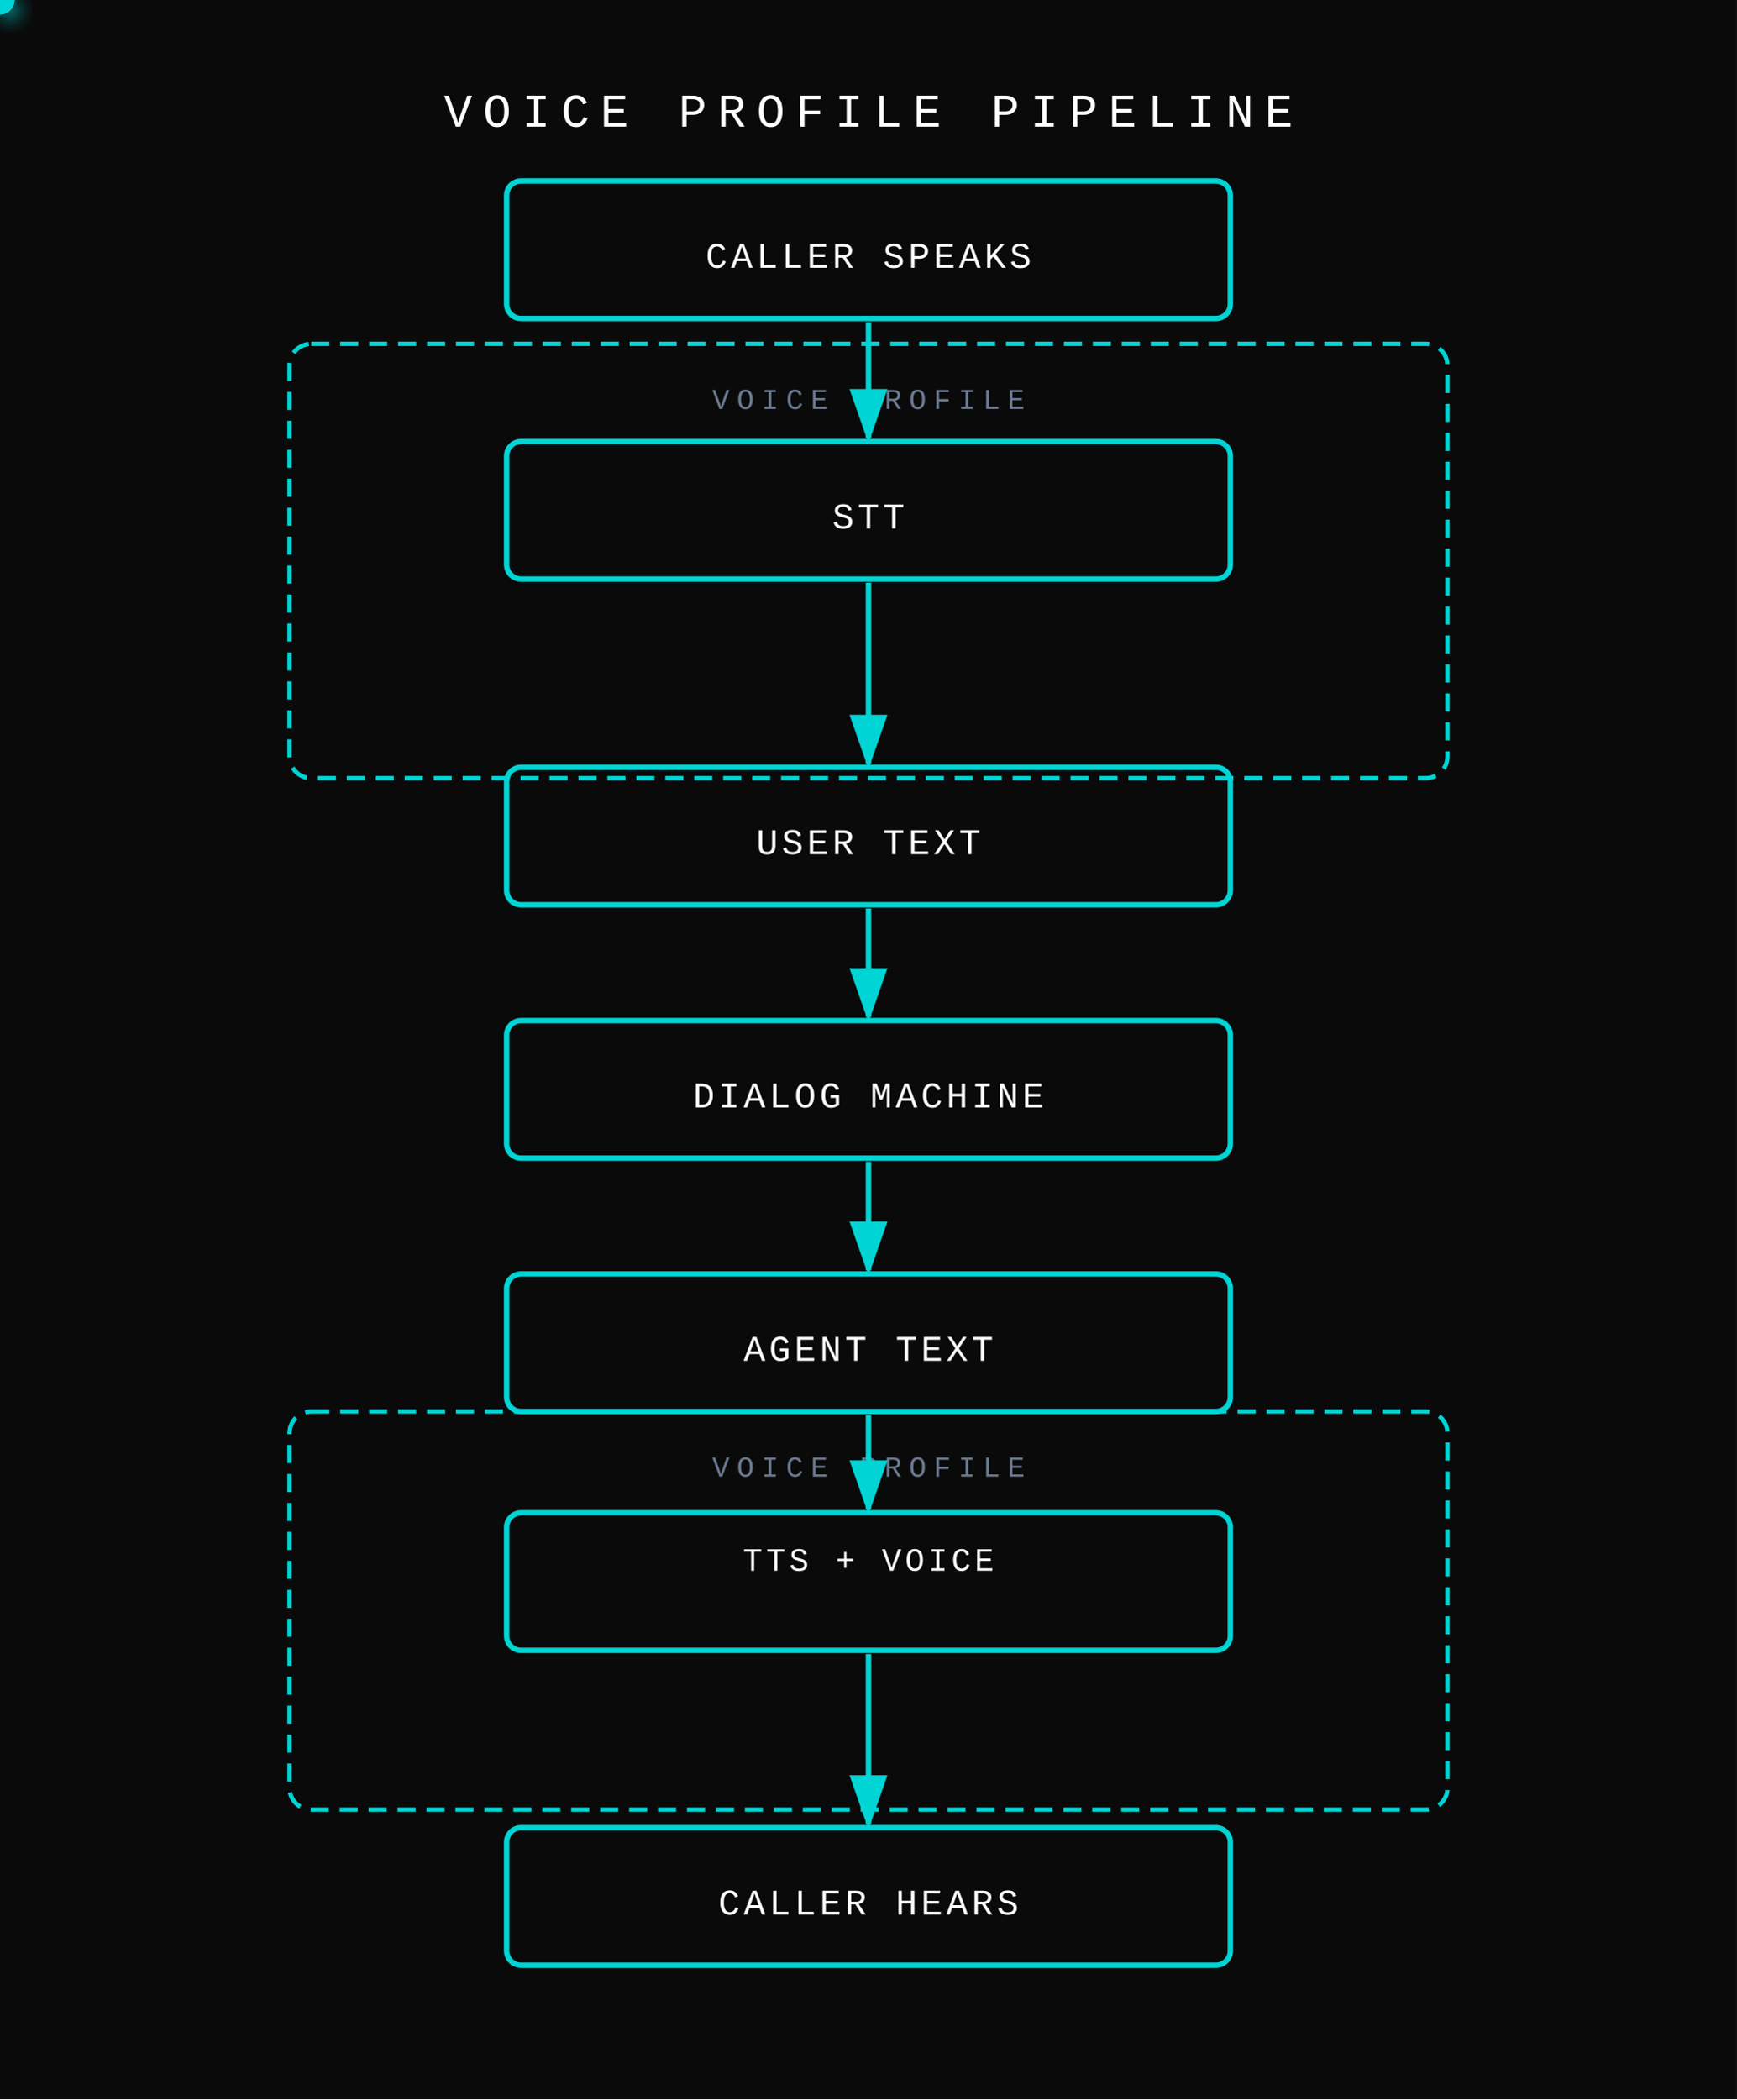
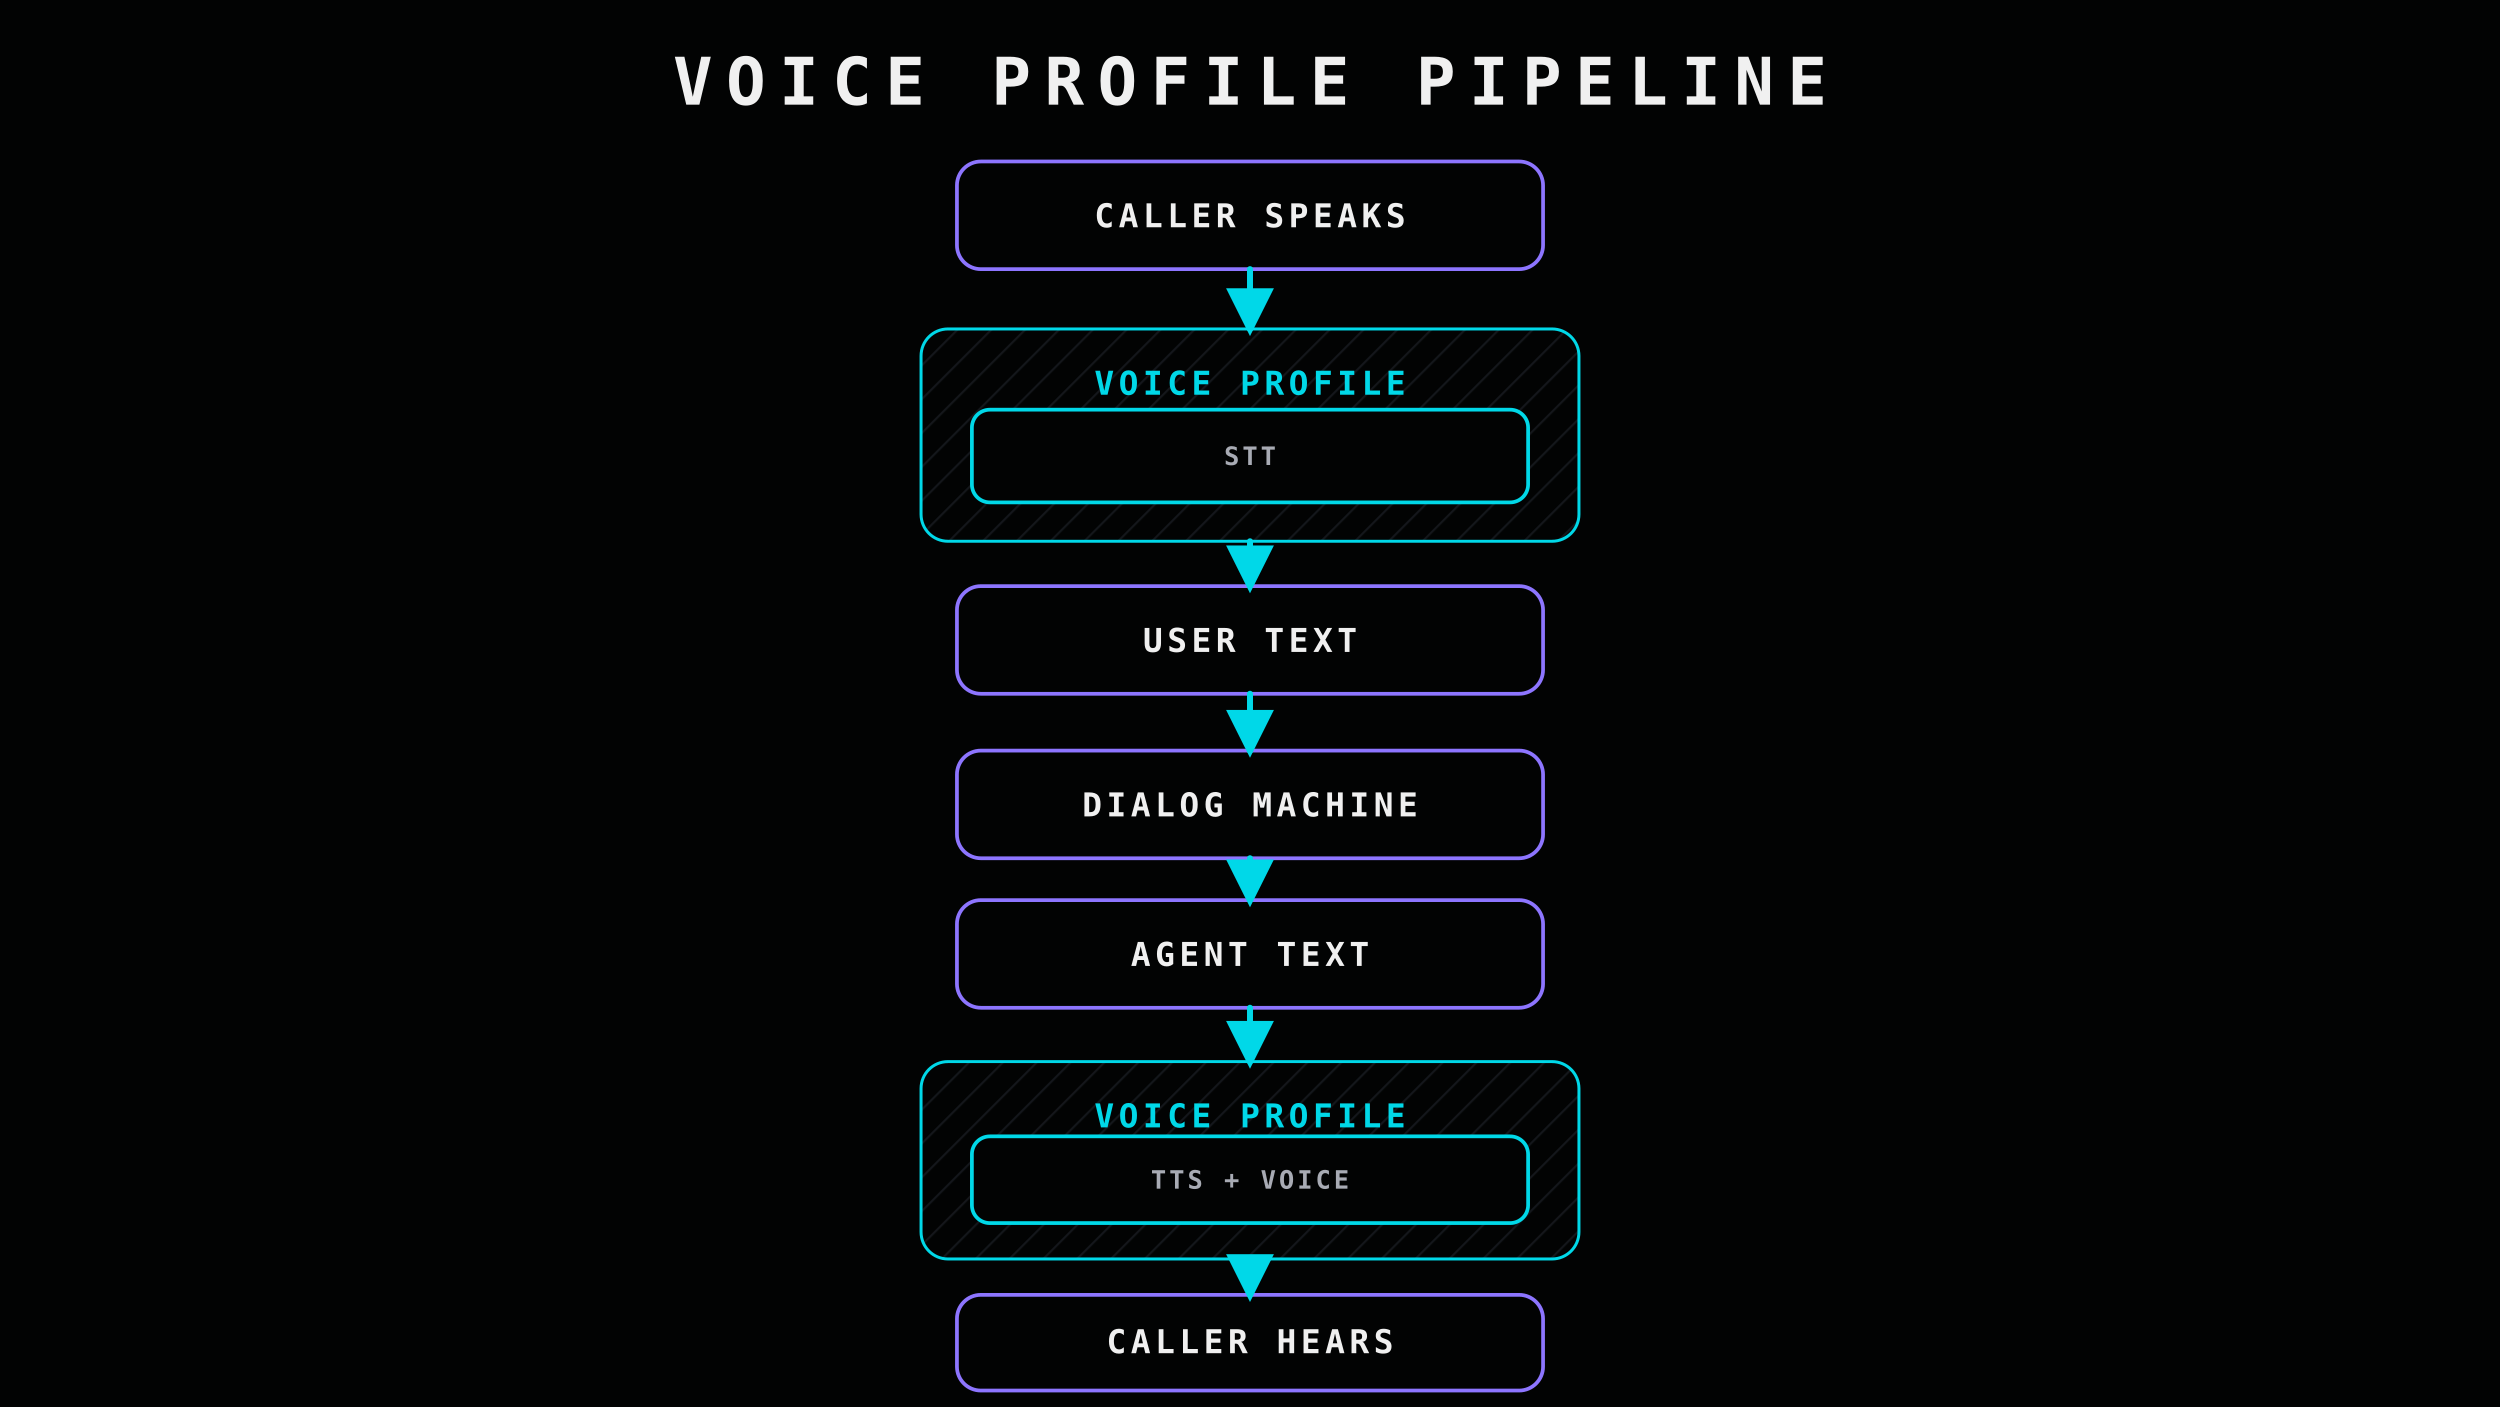
- <svg xmlns="http://www.w3.org/2000/svg" xmlns:xlink="http://www.w3.org/1999/xlink" viewBox="0 0 480 580" width="480" height="580">
-   <style>text { font-family: 'Courier New', Courier, monospace; }</style>
+ <svg xmlns="http://www.w3.org/2000/svg" width="1672" height="941" viewBox="0 0 1672 941" role="img" aria-label="VOICE PROFILE PIPELINE">
  <defs>
-     <filter id="glow" x="-60%" y="-60%" width="220%" height="220%">
-       <feGaussianBlur stdDeviation="3" result="blur" />
+     <pattern id="hatch" width="16" height="16" patternUnits="userSpaceOnUse" patternTransform="rotate(45)">
+       <line x1="0" y1="0" x2="0" y2="16" stroke="#1a1d22" stroke-width="3" opacity="0.7" />
+     </pattern>
+     <filter id="glow" x="-80%" y="-80%" width="260%" height="260%">
+       <feGaussianBlur stdDeviation="5" result="blur" />
      <feMerge>
        <feMergeNode in="blur" />
        <feMergeNode in="SourceGraphic" />
      </feMerge>
    </filter>
-     <marker id="arr" markerWidth="10" markerHeight="7" refX="9" refY="3.5" orient="auto">
-       <polygon points="0 0, 10 3.5, 0 7" fill="#00d4d4" />
+     <marker id="arrow-purple" viewBox="0 0 10 10" refX="8.5" refY="5" markerWidth="8" markerHeight="8" orient="auto-start-reverse">
+       <path d="M 0 0 L 10 5 L 0 10 z" fill="#8d75ff" />
    </marker>
+     <marker id="arrow-cyan" viewBox="0 0 10 10" refX="8.5" refY="5" markerWidth="8" markerHeight="8" orient="auto-start-reverse">
+       <path d="M 0 0 L 10 5 L 0 10 z" fill="#00d8e8" />
+     </marker>
+     <style>
+       svg { background: #020303; }
+       .title { font: 700 44px ui-monospace, SFMono-Regular, Menlo, Consolas, monospace; fill: #f0f0f0; letter-spacing: 9px; }
+       .label { font: 700 22px ui-monospace, SFMono-Regular, Menlo, Consolas, monospace; fill: #f0f0f0; letter-spacing: 3px; }
+       .small { font: 700 17px ui-monospace, SFMono-Regular, Menlo, Consolas, monospace; fill: #a8abb4; letter-spacing: 2px; }
+       .tiny { font: 700 15px ui-monospace, SFMono-Regular, Menlo, Consolas, monospace; fill: #a8abb4; letter-spacing: 1px; }
+       .panel { fill: url(#hatch); stroke: #4a4d55; stroke-width: 2; }
+       .box { fill: #020303; stroke: #4a4d55; stroke-width: 2.5; }
+       .purple { stroke: #8d75ff; }
+       .cyan { stroke: #00d8e8; }
+       .purpleText { fill: #8d75ff; }
+       .cyanText { fill: #00d8e8; }
+       .flow { fill: none; stroke-width: 4; stroke-linecap: round; stroke-linejoin: round; stroke-dasharray: 14 22; animation: dash 1.8s linear infinite; }
+       .flow.fast { animation-duration: 1.35s; }
+       .flow.slow { animation-duration: 2.4s; }
+       .dim { opacity: 0.72; }
+       .pulse { filter: url(#glow); animation: pulse 1.7s ease-in-out infinite; transform-origin: center; }
+       @keyframes dash { to { stroke-dashoffset: -36; } }
+       @keyframes pulse { 0%, 100% { opacity: 0.55; } 50% { opacity: 1; } }
+       @media (prefers-reduced-motion: reduce) {
+         .flow, .pulse { animation: none; }
+       }
+     </style>
  </defs>
-   <rect width="480" height="580" fill="#0a0a0a" />
-   <text x="240" y="35" text-anchor="middle" fill="#fff" font-size="13" letter-spacing="3">VOICE PROFILE PIPELINE</text>
-   <rect x="80" y="95" width="320" height="120" rx="6" fill="none" stroke="#00d4d4" stroke-width="1.2" stroke-dasharray="5,3" />
-   <text x="240" y="113" text-anchor="middle" fill="#6b7a90" font-size="8" letter-spacing="2">VOICE PROFILE</text>
-   <rect x="80" y="390" width="320" height="110" rx="6" fill="none" stroke="#00d4d4" stroke-width="1.2" stroke-dasharray="5,3" />
-   <text x="240" y="408" text-anchor="middle" fill="#6b7a90" font-size="8" letter-spacing="2">VOICE PROFILE</text>
-   <rect x="140" y="50" width="200" height="38" rx="4" fill="none" stroke="#00d4d4" stroke-width="1.5" />
-   <text x="240" y="74" text-anchor="middle" fill="#fff" font-size="10" letter-spacing="1">CALLER SPEAKS</text>
-   <rect x="140" y="122" width="200" height="38" rx="4" fill="none" stroke="#00d4d4" stroke-width="1.5" />
-   <text x="240" y="146" text-anchor="middle" fill="#fff" font-size="10" letter-spacing="1">STT</text>
-   <rect x="140" y="212" width="200" height="38" rx="4" fill="none" stroke="#00d4d4" stroke-width="1.5" />
-   <text x="240" y="236" text-anchor="middle" fill="#fff" font-size="10" letter-spacing="1">USER TEXT</text>
-   <rect x="140" y="282" width="200" height="38" rx="4" fill="none" stroke="#00d4d4" stroke-width="1.5" />
-   <text x="240" y="306" text-anchor="middle" fill="#fff" font-size="10" letter-spacing="1">DIALOG MACHINE</text>
-   <rect x="140" y="352" width="200" height="38" rx="4" fill="none" stroke="#00d4d4" stroke-width="1.5" />
-   <text x="240" y="376" text-anchor="middle" fill="#fff" font-size="10" letter-spacing="1">AGENT TEXT</text>
-   <rect x="140" y="418" width="200" height="38" rx="4" fill="none" stroke="#00d4d4" stroke-width="1.5" />
-   <text x="240" y="434" text-anchor="middle" fill="#fff" font-size="9" letter-spacing="1">TTS + VOICE</text>
-   <rect x="140" y="505" width="200" height="38" rx="4" fill="none" stroke="#00d4d4" stroke-width="1.5" />
-   <text x="240" y="529" text-anchor="middle" fill="#fff" font-size="10" letter-spacing="1">CALLER HEARS</text>
-   <path id="p1" d="M 240,89 L 240,121" stroke="#00d4d4" stroke-width="1.5" fill="none" marker-end="url(#arr)" />
-   <path id="p2" d="M 240,161 L 240,211" stroke="#00d4d4" stroke-width="1.5" fill="none" marker-end="url(#arr)" />
-   <path id="p3" d="M 240,251 L 240,281" stroke="#00d4d4" stroke-width="1.5" fill="none" marker-end="url(#arr)" />
-   <path id="p4" d="M 240,321 L 240,351" stroke="#00d4d4" stroke-width="1.5" fill="none" marker-end="url(#arr)" />
-   <path id="p5" d="M 240,391 L 240,417" stroke="#00d4d4" stroke-width="1.5" fill="none" marker-end="url(#arr)" />
-   <path id="p6" d="M 240,457 L 240,504" stroke="#00d4d4" stroke-width="1.5" fill="none" marker-end="url(#arr)" />
-   <path id="pfull" d="M 240,50 L 240,543" stroke="none" fill="none" />
-   <circle r="4" fill="#00d4d4" filter="url(#glow)">
-     <animateMotion dur="5s" repeatCount="indefinite" begin="0s">
-       <mpath xlink:href="#pfull" />
-     </animateMotion>
-     <animate attributeName="opacity" values="0;1;1;0" keyTimes="0;0.03;0.95;1" dur="5s" repeatCount="indefinite" begin="0s" />
-   </circle>
-   <circle r="4" fill="#00d4d4" filter="url(#glow)">
-     <animateMotion dur="5s" repeatCount="indefinite" begin="1.67s">
-       <mpath xlink:href="#pfull" />
-     </animateMotion>
-     <animate attributeName="opacity" values="0;1;1;0" keyTimes="0;0.03;0.95;1" dur="5s" repeatCount="indefinite" begin="1.67s" />
-   </circle>
-   <circle r="4" fill="#00d4d4" filter="url(#glow)">
-     <animateMotion dur="5s" repeatCount="indefinite" begin="3.33s">
-       <mpath xlink:href="#pfull" />
-     </animateMotion>
-     <animate attributeName="opacity" values="0;1;1;0" keyTimes="0;0.03;0.95;1" dur="5s" repeatCount="indefinite" begin="3.33s" />
-   </circle>
+   <rect width="1672" height="941" fill="#020303" />
+   <text x="836" y="70" text-anchor="middle" class="title">VOICE PROFILE PIPELINE</text>
+   <rect x="640" y="108" width="392" height="72" rx="16" class="box purple " />
+   <text x="836" y="152" text-anchor="middle" class="label">
+     <tspan x="836" dy="0">CALLER SPEAKS</tspan>
+   </text>
+   <rect x="616" y="220" width="440" height="142" rx="18" class="panel cyan" />
+   <text x="836" y="264" text-anchor="middle" class="label cyanText">
+     <tspan x="836" dy="0">VOICE PROFILE</tspan>
+   </text>
+   <rect x="650" y="274" width="372" height="62" rx="12" class="box cyan" />
+   <text x="836" y="311" text-anchor="middle" class="small">
+     <tspan x="836" dy="0">STT</tspan>
+   </text>
+   <rect x="640" y="392" width="392" height="72" rx="16" class="box purple " />
+   <text x="836" y="436" text-anchor="middle" class="label">
+     <tspan x="836" dy="0">USER TEXT</tspan>
+   </text>
+   <rect x="640" y="502" width="392" height="72" rx="16" class="box purple " />
+   <text x="836" y="546" text-anchor="middle" class="label">
+     <tspan x="836" dy="0">DIALOG MACHINE</tspan>
+   </text>
+   <rect x="640" y="602" width="392" height="72" rx="16" class="box purple " />
+   <text x="836" y="646" text-anchor="middle" class="label">
+     <tspan x="836" dy="0">AGENT TEXT</tspan>
+   </text>
+   <rect x="616" y="710" width="440" height="132" rx="18" class="panel cyan" />
+   <text x="836" y="754" text-anchor="middle" class="label cyanText">
+     <tspan x="836" dy="0">VOICE PROFILE</tspan>
+   </text>
+   <rect x="650" y="760" width="372" height="58" rx="12" class="box cyan" />
+   <text x="836" y="795" text-anchor="middle" class="small">
+     <tspan x="836" dy="0">TTS + VOICE</tspan>
+   </text>
+   <rect x="640" y="866" width="392" height="64" rx="16" class="box purple" />
+   <text x="836" y="905" text-anchor="middle" class="label">
+     <tspan x="836" dy="0">CALLER HEARS</tspan>
+   </text>
+   <path d="M836 180 V220" class="flow cyan " stroke="#00d8e8" marker-end="url(#arrow-cyan)" />
+   <path d="M836 362 V392" class="flow cyan " stroke="#00d8e8" marker-end="url(#arrow-cyan)" />
+   <path d="M836 464 V502" class="flow cyan " stroke="#00d8e8" marker-end="url(#arrow-cyan)" />
+   <path d="M836 574 V602" class="flow cyan " stroke="#00d8e8" marker-end="url(#arrow-cyan)" />
+   <path d="M836 674 V710" class="flow cyan " stroke="#00d8e8" marker-end="url(#arrow-cyan)" />
+   <path d="M836 842 V866" class="flow cyan " stroke="#00d8e8" marker-end="url(#arrow-cyan)" />
</svg>
